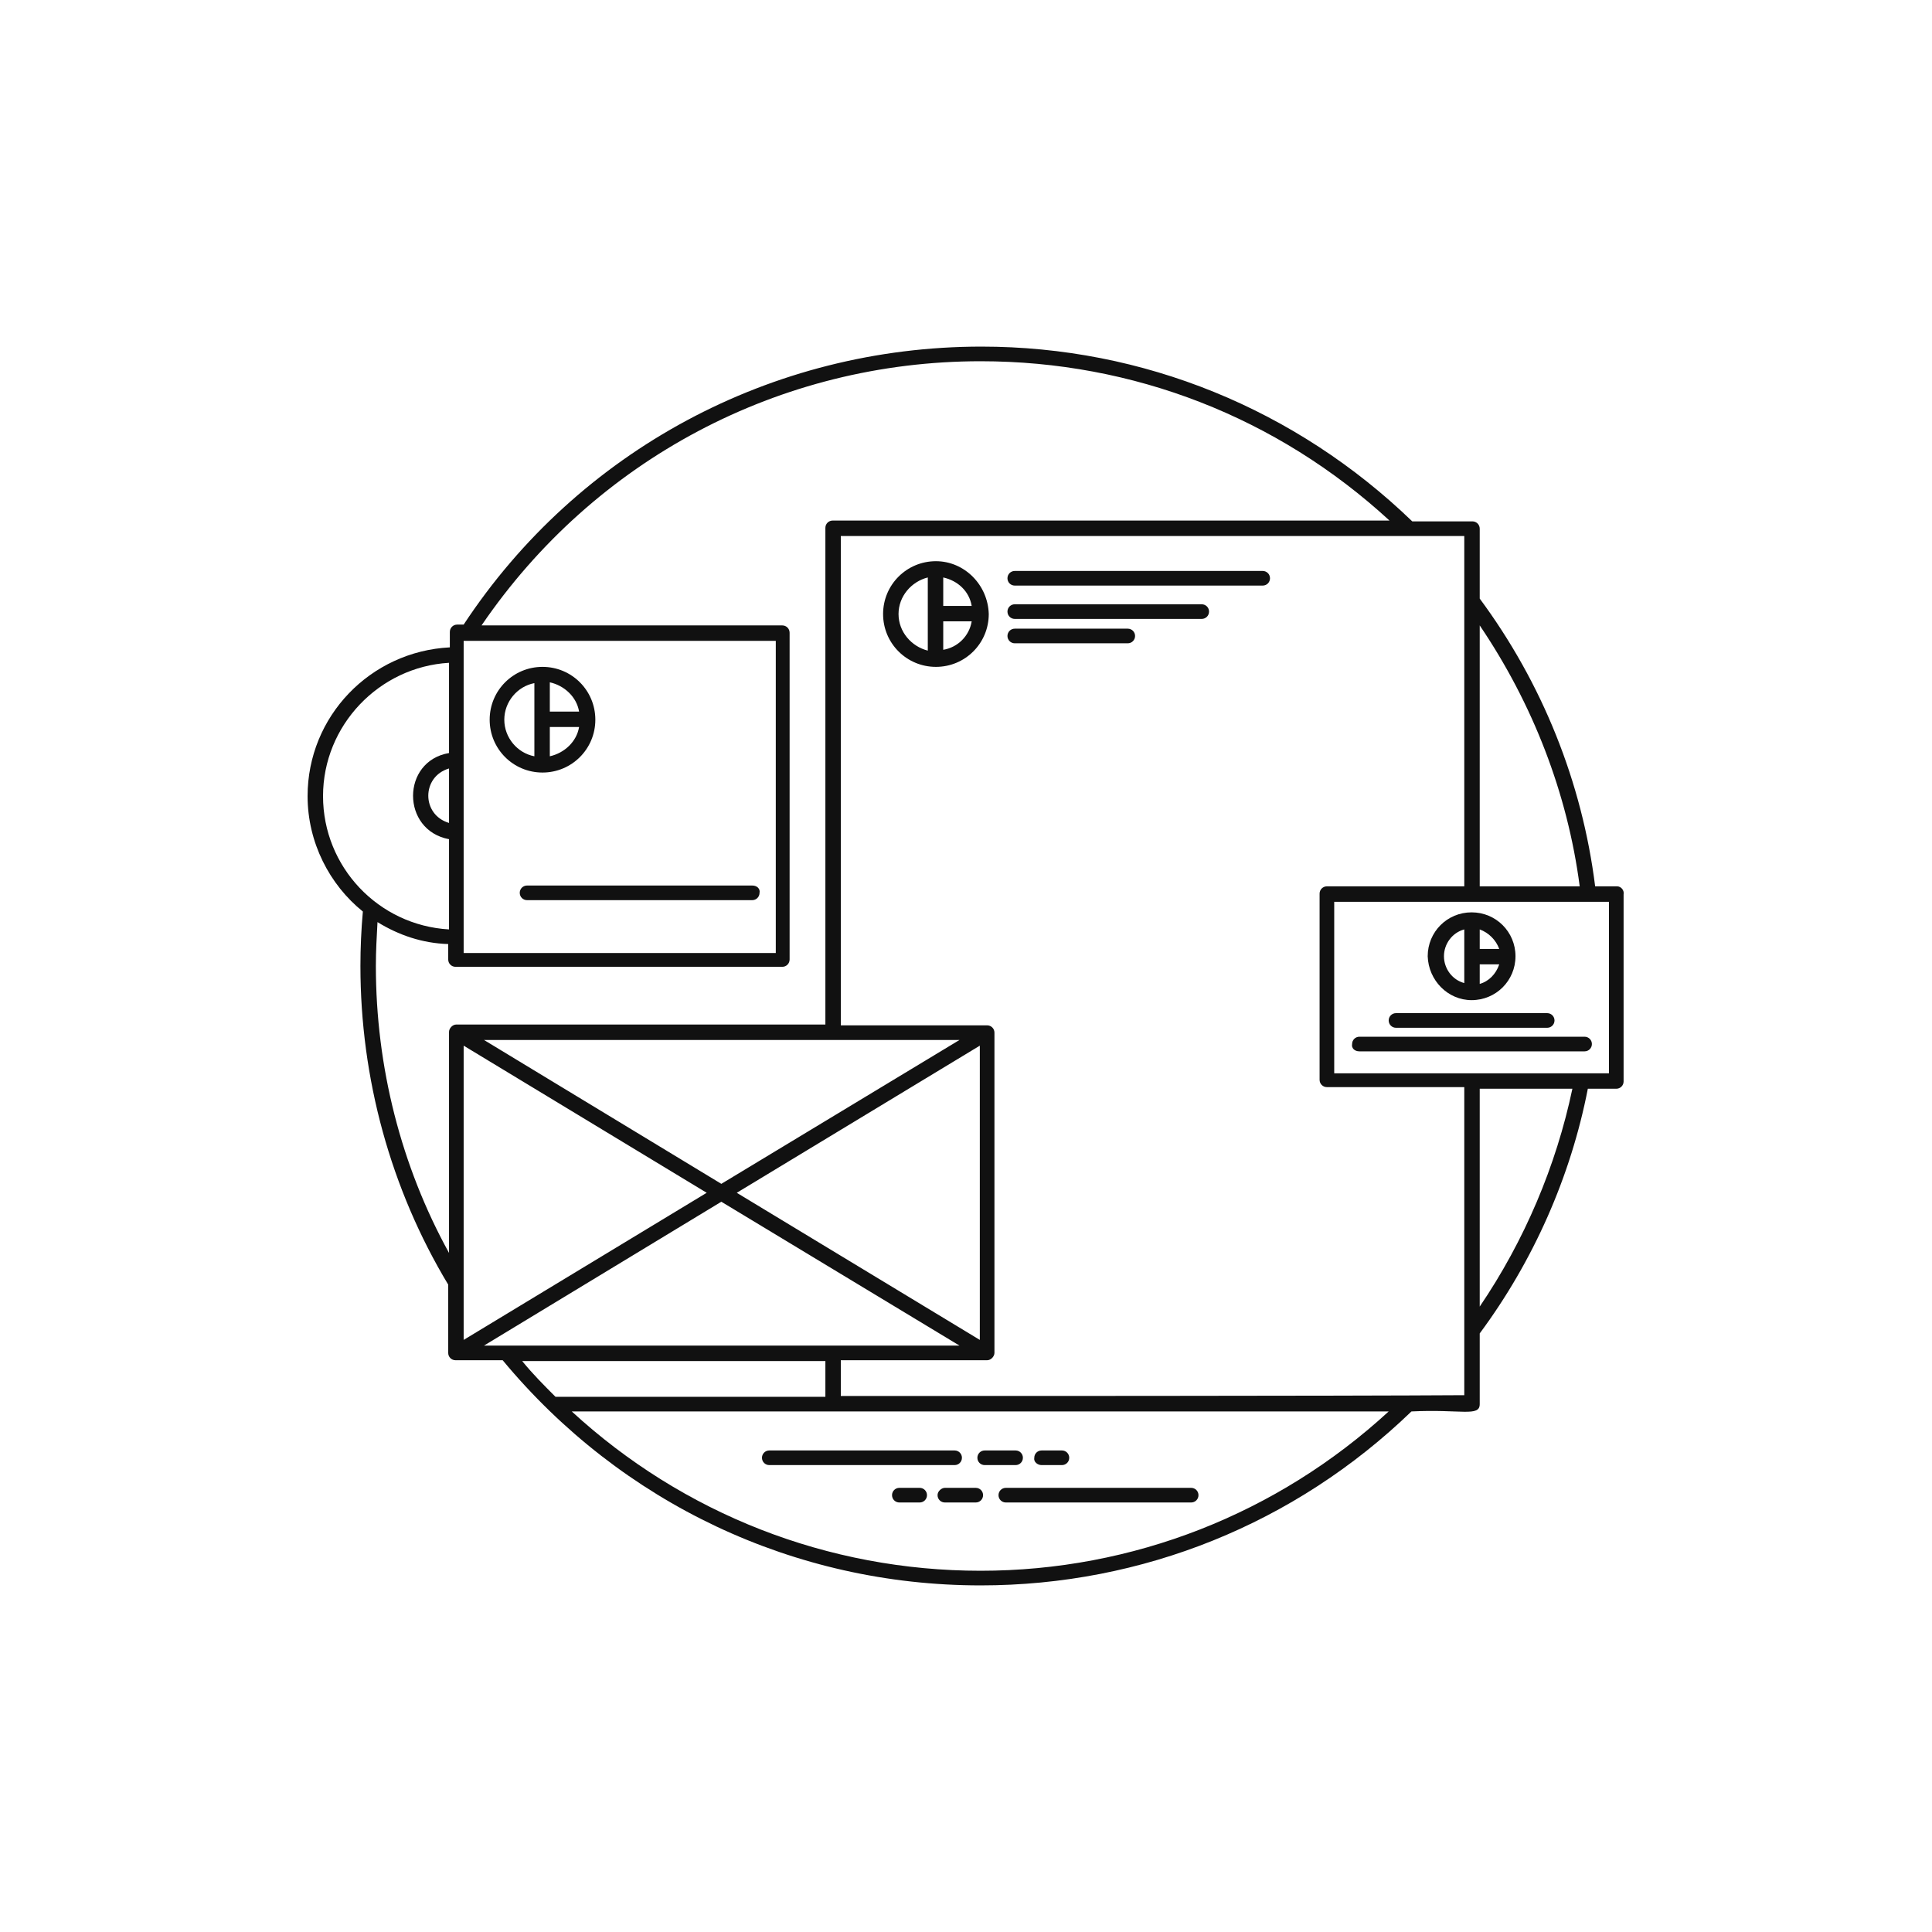
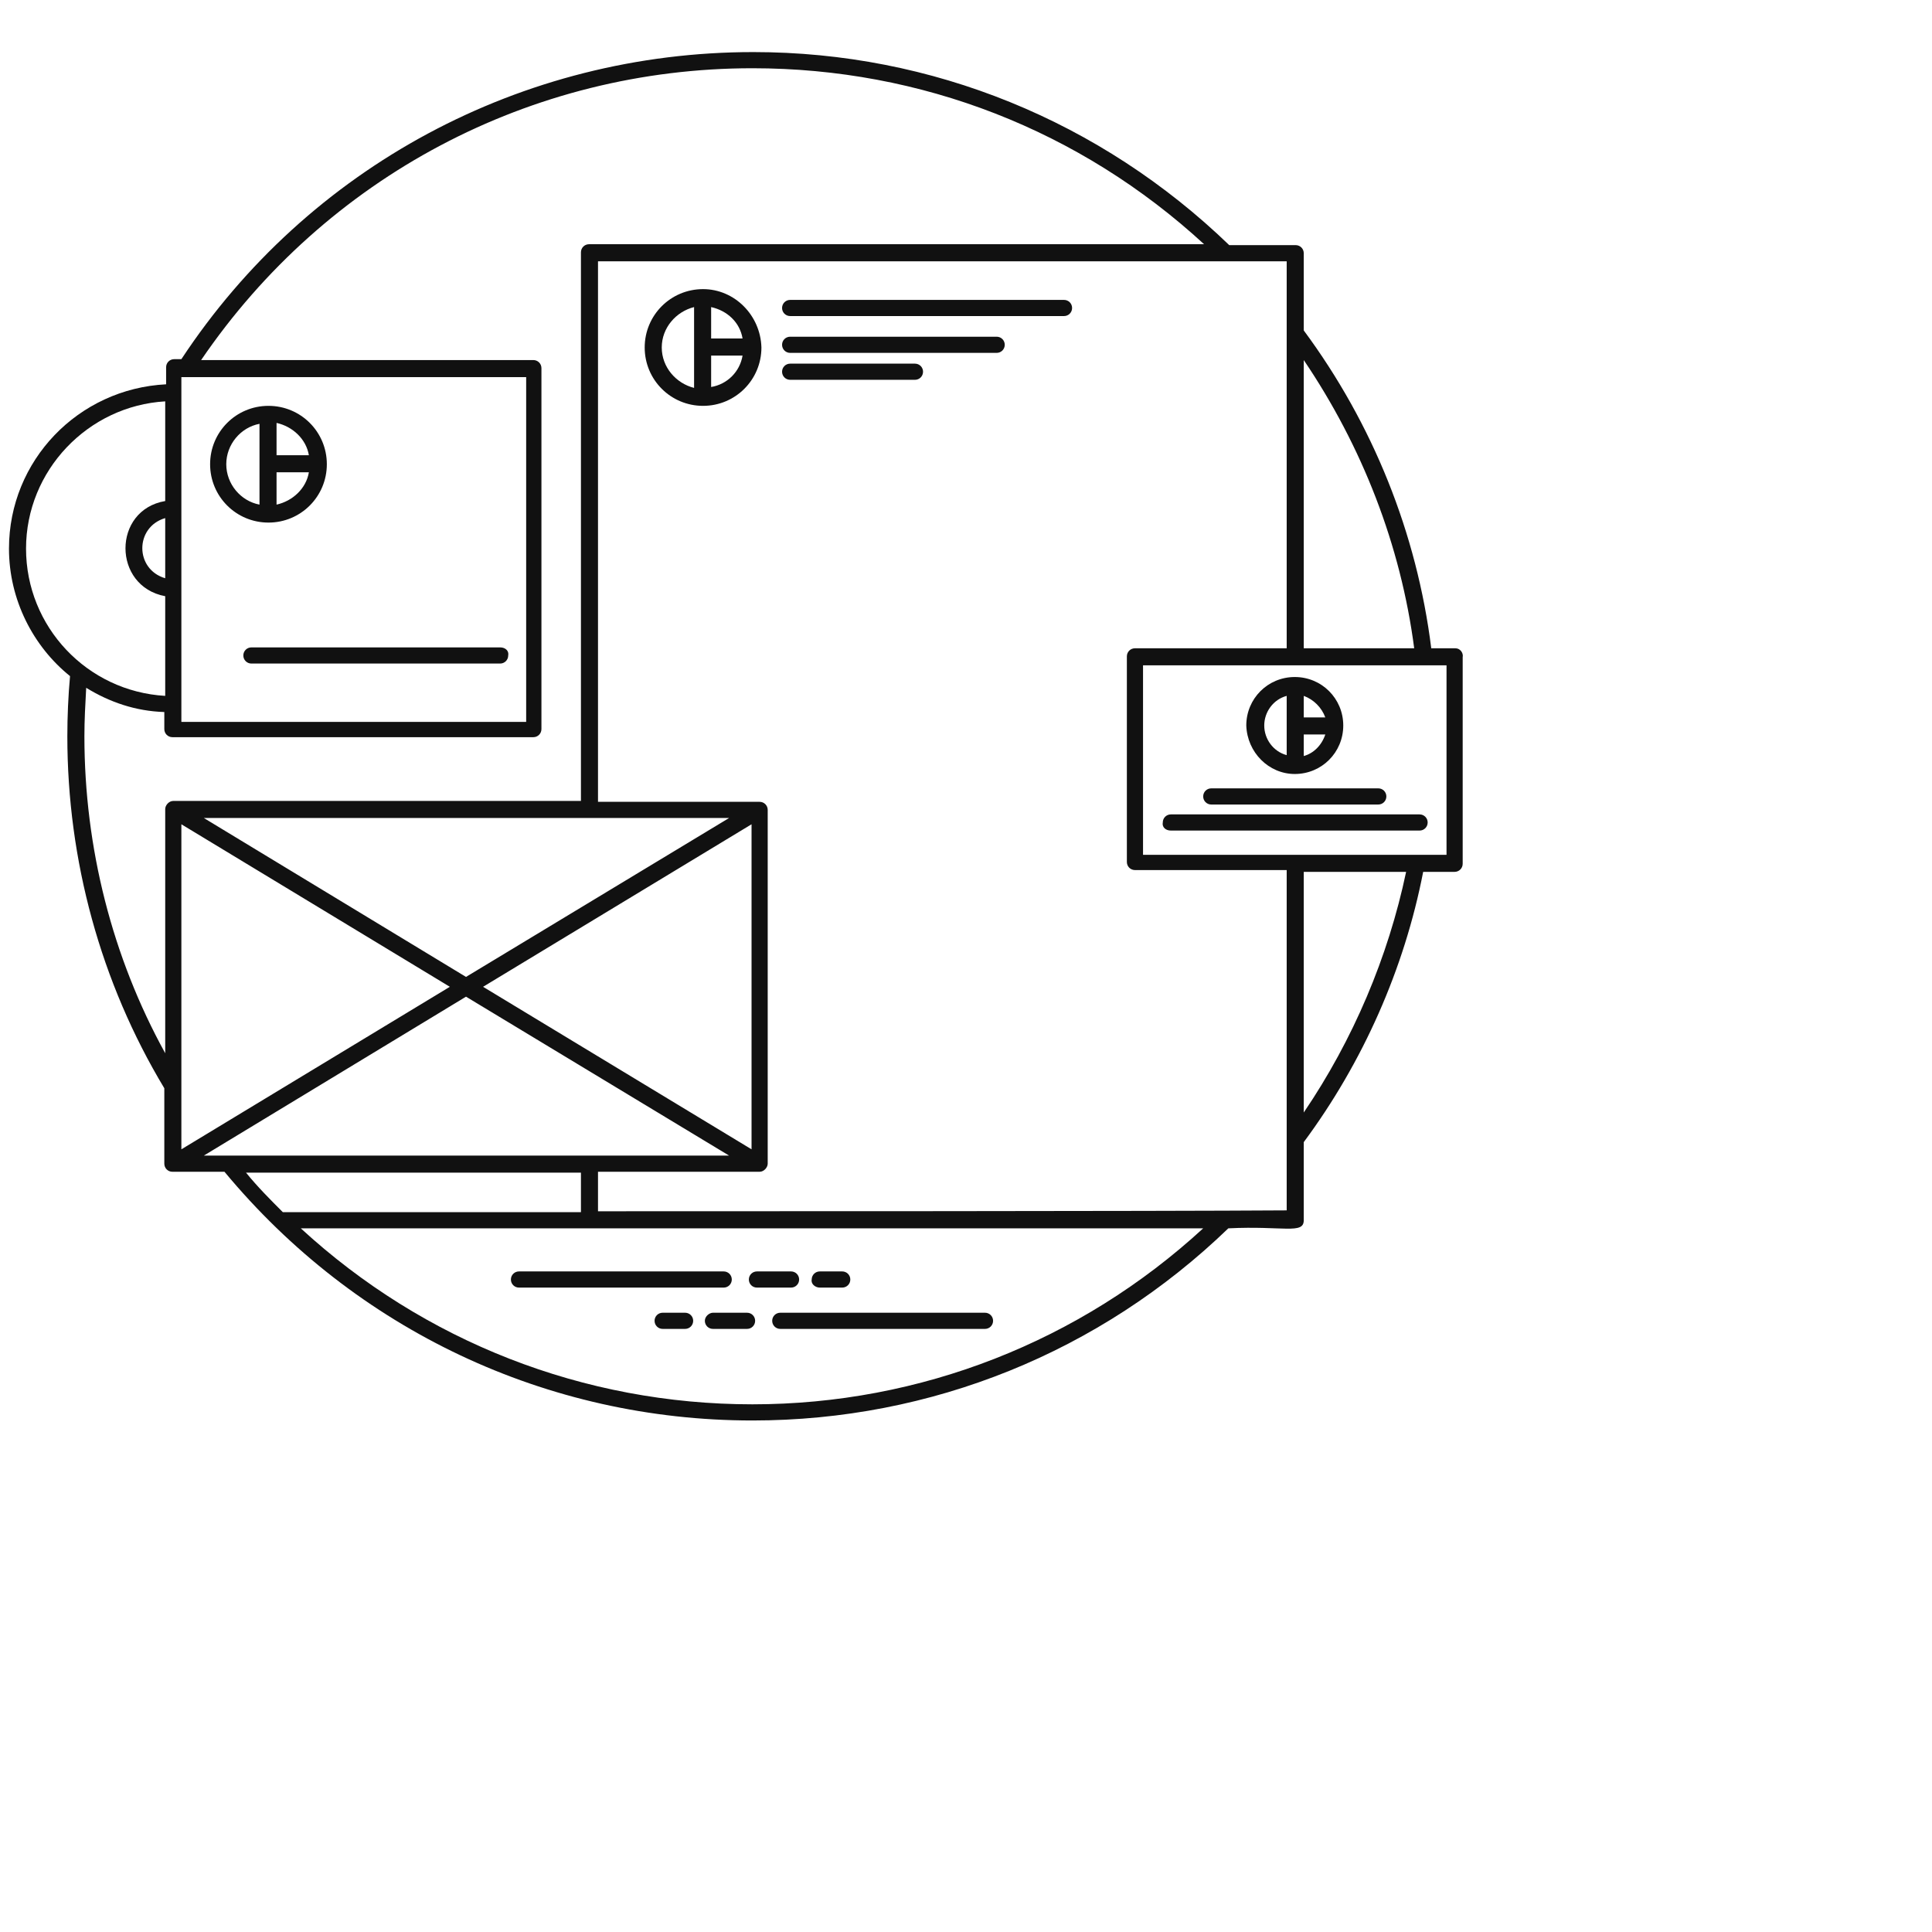
- <svg xmlns="http://www.w3.org/2000/svg" width="100" height="100">
-   <svg fill="#111" transform="matrix(.69 0 0 .69 15.5 15.5)" viewBox="0 0 164 164">
-     <path d="M36.4 51.7c0-3.6-2.9-6.5-6.5-6.5s-6.5 2.9-6.5 6.5 2.9 6.5 6.5 6.5 6.5-2.9 6.5-6.5zm-5.6 4.5v-3.6h3.6c-.3 1.8-1.8 3.2-3.6 3.6zm3.6-5.5h-3.6v-3.6c1.8.4 3.3 1.8 3.6 3.6zm-9.2 1c0-2.2 1.6-4.1 3.7-4.5v9c-2.1-.4-3.7-2.3-3.7-4.5zM56.9 142.5c0 .5.4.9.9.9h22.8c.5 0 .9-.4.9-.9s-.4-.9-.9-.9H57.8c-.5 0-.9.4-.9.9zM84.3 143.4h3.8c.5 0 .9-.4.9-.9s-.4-.9-.9-.9h-3.8c-.5 0-.9.4-.9.9s.4.9.9.9zM91.3 143.4h2.5c.5 0 .9-.4.9-.9s-.4-.9-.9-.9h-2.5c-.5 0-.9.4-.9.9-.1.5.4.9.9.9zM86 147.1c0 .5.4.9.9.9h22.8c.5 0 .9-.4.9-.9s-.4-.9-.9-.9H86.9c-.5 0-.9.4-.9.9zM78.5 147.1c0 .5.4.9.9.9h3.8c.5 0 .9-.4.9-.9s-.4-.9-.9-.9h-3.8c-.4 0-.9.4-.9.9zM76.3 146.2h-2.5c-.5 0-.9.4-.9.9s.4.9.9.9h2.5c.5 0 .9-.4.9-.9s-.4-.9-.9-.9zM78.3 32.2c-3.6 0-6.5 2.9-6.5 6.5s2.9 6.5 6.5 6.5 6.5-2.9 6.5-6.5c-.1-3.6-3-6.5-6.5-6.5zm4.4 5.5h-3.5v-3.5c1.8.4 3.2 1.7 3.5 3.5zm-9 1c0-2.2 1.6-4 3.6-4.5v9c-2-.5-3.6-2.3-3.6-4.5zm5.5 4.4v-3.5h3.5c-.3 1.8-1.7 3.2-3.5 3.5z" />
-     <path d="M162.1 72.2h-2.7c-1.6-12.8-6.5-25-14.2-35.4v-8.6c0-.5-.4-.9-.9-.9h-7.4c-14.3-13.8-33.1-21.5-53-21.5-25.8 0-49.6 12.8-63.7 34.2h-.8c-.5 0-.9.4-.9.9v1.9C8.7 43.3 1 51.3 1 61.1 1 66.8 3.7 72 7.8 75.3c-.2 2.2-.3 4.5-.3 6.7 0 13.8 3.7 27.4 10.8 39.2v8.4c0 .5.4.9.9.9H25c14.6 17.6 35.9 27.7 58.8 27.7 19.9 0 38.7-7.6 53-21.4 6.1-.3 8.4.7 8.4-.9v-8.7c6.6-8.9 11.2-19.3 13.3-30.1h3.5c.5 0 .9-.4.9-.9v-23c.1-.5-.3-1-.8-1zm-4.6 0h-12.3V40.1c6.5 9.6 10.8 20.6 12.3 32.1zM18.4 64.4c-3.4-1-3.4-5.7 0-6.7v6.7zm1.8 14.1V56.7 42h38.4v38.4H20.2v-1.9zM2.9 61.1c0-8.7 6.9-15.9 15.5-16.4v11.1c-5.9 1-5.9 9.5 0 10.6v11.1C9.7 77 2.9 69.8 2.9 61.1zM9.4 82c0-1.8.1-3.6.2-5.4 2.6 1.6 5.5 2.6 8.7 2.7v1.9c0 .5.4.9.9.9h40.2c.5 0 .9-.4.9-.9V41c0-.5-.4-.9-.9-.9h-37C36.3 19.7 59.1 7.6 83.8 7.6c18.8 0 36.5 6.9 50.3 19.6H65.6c-.5 0-.9.4-.9.9v61.1H19.3c-.5 0-.9.5-.9.9v27.2c-5.9-10.7-9-22.9-9-35.3zm74.3 46l-29.9-18.1 29.9-18.1V128zM20.2 91.8l29.9 18.1L20.2 128V91.8zm31.7 17L22.7 91.1h58.5l-29.3 17.7zm0 2.2l29.3 17.7H22.7L51.9 111zm12.8 19.6v4.4H31.5c-1.4-1.4-2.8-2.8-4.1-4.4h37.3zm19.1 25.8c-18.8 0-36.6-7-50.3-19.6H134c-13.7 12.6-31.5 19.6-50.2 19.6zm-17.2-21.5v-4.4h18c.5 0 .9-.5.9-.9V90.2c0-.5-.4-.9-.9-.9h-18V29.1h76.7v43.1h-16.9c-.5 0-.9.4-.9.9V96c0 .5.4.9.9.9h16.9v37.9c-14.5.1-63 .1-76.7.1zm78.6-11V97.1h11.4c-2 9.5-5.9 18.7-11.4 26.8zm15.9-28.7h-33.8V74.1h33.8v21.1z" />
-     <path d="M144.2 86.2c3 0 5.4-2.4 5.4-5.4 0-3-2.4-5.4-5.4-5.4s-5.4 2.4-5.4 5.4c.1 3 2.5 5.4 5.4 5.4zm1-2v-2.4h2.4c-.4 1.2-1.3 2.1-2.4 2.4zm2.4-4.3h-2.4v-2.4c1.1.4 2 1.3 2.4 2.4zm-4.3-2.4v6.6c-1.5-.4-2.5-1.8-2.5-3.3 0-1.5 1-2.9 2.5-3.3zM134.9 89.6h18.6c.5 0 .9-.4.9-.9s-.4-.9-.9-.9h-18.6c-.5 0-.9.4-.9.9s.4.9.9.9zM130.4 92.5h27.7c.5 0 .9-.4.9-.9s-.4-.9-.9-.9h-27.7c-.5 0-.9.4-.9.9-.1.5.3.9.9.9zM118.5 33.4H88c-.5 0-.9.4-.9.9s.4.9.9.9h30.5c.5 0 .9-.4.9-.9s-.4-.9-.9-.9zM111 37.5H88c-.5 0-.9.4-.9.9s.4.9.9.9h23c.5 0 .9-.4.9-.9s-.4-.9-.9-.9zM101.9 40.5H88c-.5 0-.9.4-.9.9s.4.9.9.9h13.9c.5 0 .9-.4.9-.9s-.4-.9-.9-.9zM55.7 72.1H28c-.5 0-.9.4-.9.9s.4.9.9.9h27.7c.5 0 .9-.4.9-.9.1-.5-.3-.9-.9-.9z" />
-   </svg>
+ <svg width="80" height="80">
+   <g style="fill:black;fill-opacity:1;stroke:none;stroke-width:1;stroke-opacity:1;fill-rule:nonzero;">
+     <g style="fill:black;fill-opacity:1;stroke:none;stroke-width:1;stroke-opacity:1;fill-rule:nonzero;fill:#111;" transform="scale(0.609756,0.609756)">
+       <g style="" transform="scale(0.609756,0.609756)">
+         <path d="M36.4 51.7c0-3.6-2.9-6.5-6.5-6.5s-6.5 2.9-6.5 6.5 2.9 6.5 6.5 6.5 6.5-2.9 6.5-6.5zm-5.6 4.5v-3.6h3.6c-.3 1.8-1.8 3.2-3.6 3.6zm3.6-5.5h-3.6v-3.6c1.8.4 3.3 1.8 3.6 3.6zm-9.2 1c0-2.2 1.6-4.1 3.7-4.5v9c-2.1-.4-3.7-2.3-3.7-4.5zM56.9 142.5c0 .5.4.9.9.9h22.8c.5 0 .9-.4.9-.9s-.4-.9-.9-.9H57.8c-.5 0-.9.4-.9.9zM84.3 143.4h3.8c.5 0 .9-.4.9-.9s-.4-.9-.9-.9h-3.8c-.5 0-.9.4-.9.9s.4.9.9.9zM91.3 143.4h2.5c.5 0 .9-.4.9-.9s-.4-.9-.9-.9h-2.5c-.5 0-.9.4-.9.9-.1.5.4.9.9.9zM86 147.1c0 .5.4.9.9.9h22.8c.5 0 .9-.4.9-.9s-.4-.9-.9-.9H86.9c-.5 0-.9.4-.9.9zM78.5 147.1c0 .5.4.9.9.9h3.8c.5 0 .9-.4.9-.9s-.4-.9-.9-.9h-3.8c-.4 0-.9.4-.9.9zM76.3 146.2h-2.5c-.5 0-.9.4-.9.9s.4.9.9.9h2.5c.5 0 .9-.4.9-.9s-.4-.9-.9-.9zM78.3 32.2c-3.6 0-6.5 2.9-6.5 6.5s2.9 6.5 6.5 6.5 6.5-2.9 6.5-6.5c-.1-3.6-3-6.5-6.5-6.5zm4.4 5.5h-3.5v-3.5c1.8.4 3.2 1.7 3.5 3.5zm-9 1c0-2.2 1.6-4 3.6-4.5v9c-2-.5-3.6-2.3-3.6-4.5zm5.5 4.4v-3.5h3.5c-.3 1.8-1.7 3.2-3.5 3.5z" />
+       </g>
+       <g style="" transform="scale(0.609756,0.609756)">
+         <path d="M162.1 72.2h-2.7c-1.6-12.8-6.5-25-14.2-35.4v-8.6c0-.5-.4-.9-.9-.9h-7.4c-14.3-13.8-33.1-21.5-53-21.5-25.8 0-49.6 12.8-63.7 34.2h-.8c-.5 0-.9.4-.9.9v1.9C8.7 43.3 1 51.3 1 61.1 1 66.8 3.7 72 7.8 75.3c-.2 2.2-.3 4.5-.3 6.7 0 13.8 3.7 27.4 10.8 39.2v8.4c0 .5.4.9.9.9H25c14.6 17.6 35.9 27.7 58.8 27.7 19.9 0 38.7-7.6 53-21.4 6.1-.3 8.4.7 8.4-.9v-8.7c6.6-8.9 11.2-19.3 13.3-30.1h3.5c.5 0 .9-.4.9-.9v-23c.1-.5-.3-1-.8-1zm-4.6 0h-12.3V40.1c6.5 9.6 10.8 20.6 12.3 32.1zM18.4 64.4c-3.4-1-3.4-5.7 0-6.7v6.7zm1.8 14.1V56.7 42h38.4v38.4H20.2v-1.9zM2.9 61.1c0-8.7 6.9-15.9 15.5-16.4v11.1c-5.9 1-5.9 9.5 0 10.6v11.1C9.7 77 2.9 69.8 2.9 61.1zM9.4 82c0-1.8.1-3.6.2-5.4 2.6 1.6 5.5 2.6 8.7 2.7v1.9c0 .5.4.9.9.9h40.2c.5 0 .9-.4.9-.9V41c0-.5-.4-.9-.9-.9h-37C36.3 19.7 59.1 7.6 83.8 7.6c18.8 0 36.5 6.9 50.3 19.6H65.6c-.5 0-.9.4-.9.9v61.1H19.3c-.5 0-.9.5-.9.9v27.2c-5.9-10.7-9-22.9-9-35.3zm74.3 46l-29.9-18.1 29.9-18.1V128zM20.2 91.8l29.9 18.1L20.2 128V91.8zm31.7 17L22.7 91.1h58.5l-29.3 17.7zm0 2.2l29.3 17.7H22.7L51.9 111zm12.8 19.6v4.4H31.5c-1.4-1.4-2.8-2.8-4.1-4.4h37.3zm19.1 25.8c-18.8 0-36.6-7-50.3-19.6H134c-13.7 12.6-31.5 19.6-50.2 19.6zm-17.2-21.5v-4.4h18c.5 0 .9-.5.9-.9V90.2c0-.5-.4-.9-.9-.9h-18V29.1h76.7v43.1h-16.9c-.5 0-.9.4-.9.9V96c0 .5.4.9.9.9h16.9v37.9c-14.5.1-63 .1-76.7.1zm78.6-11V97.1h11.4c-2 9.5-5.9 18.7-11.4 26.8zm15.9-28.7h-33.8V74.1h33.8v21.1z" />
+       </g>
+       <g style="" transform="scale(0.609756,0.609756)">
+         <path d="M144.2 86.2c3 0 5.4-2.4 5.4-5.4 0-3-2.4-5.4-5.4-5.4s-5.4 2.4-5.4 5.4c.1 3 2.5 5.4 5.4 5.4zm1-2v-2.4h2.4c-.4 1.2-1.3 2.1-2.4 2.4zm2.4-4.3h-2.4v-2.4c1.1.4 2 1.3 2.4 2.4zm-4.3-2.4v6.6c-1.5-.4-2.5-1.8-2.5-3.3 0-1.5 1-2.9 2.5-3.3zM134.9 89.6h18.6c.5 0 .9-.4.9-.9s-.4-.9-.9-.9h-18.6c-.5 0-.9.4-.9.9s.4.9.9.9zM130.4 92.5h27.7c.5 0 .9-.4.9-.9s-.4-.9-.9-.9h-27.7c-.5 0-.9.4-.9.9-.1.5.3.9.9.9zM118.5 33.4H88c-.5 0-.9.4-.9.9s.4.9.9.9h30.5c.5 0 .9-.4.9-.9s-.4-.9-.9-.9zM111 37.5H88c-.5 0-.9.4-.9.9s.4.9.9.9h23c.5 0 .9-.4.9-.9s-.4-.9-.9-.9zM101.9 40.5H88c-.5 0-.9.4-.9.9s.4.9.9.9h13.9c.5 0 .9-.4.9-.9s-.4-.9-.9-.9zM55.7 72.1H28c-.5 0-.9.4-.9.9s.4.9.9.9h27.7c.5 0 .9-.4.9-.9.1-.5-.3-.9-.9-.9z" />
+       </g>
+     </g>
+   </g>
</svg>
